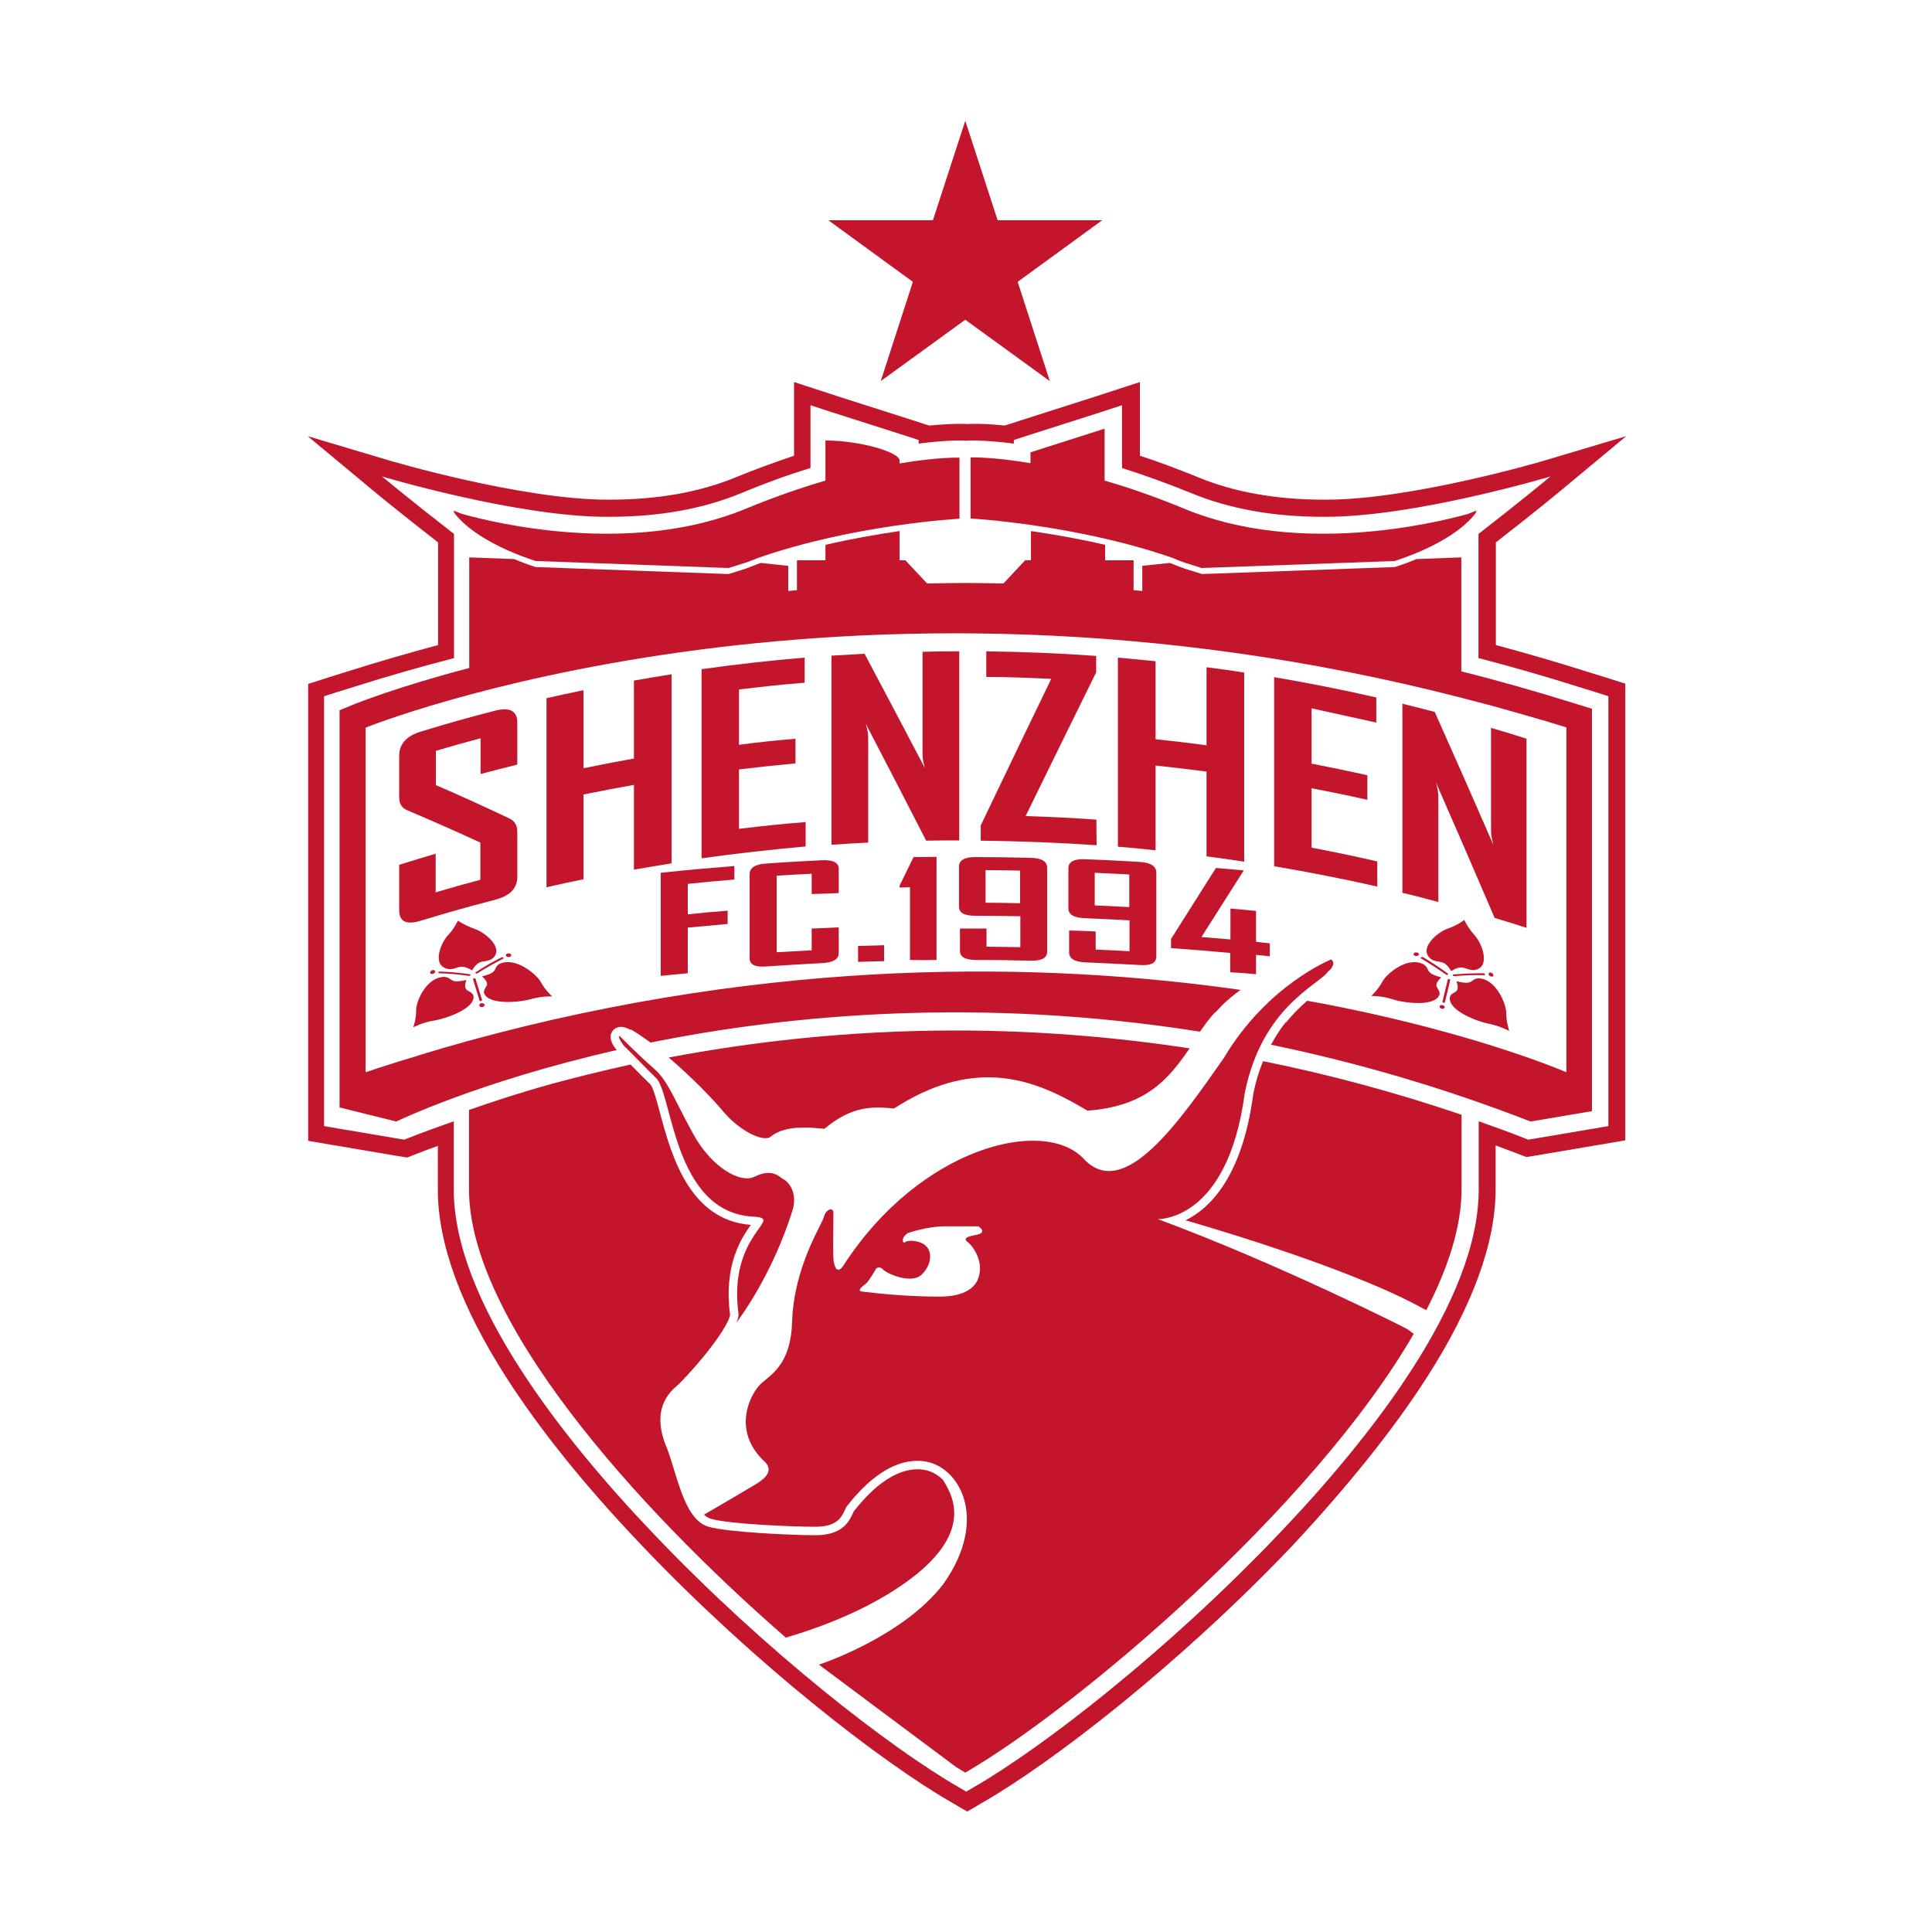
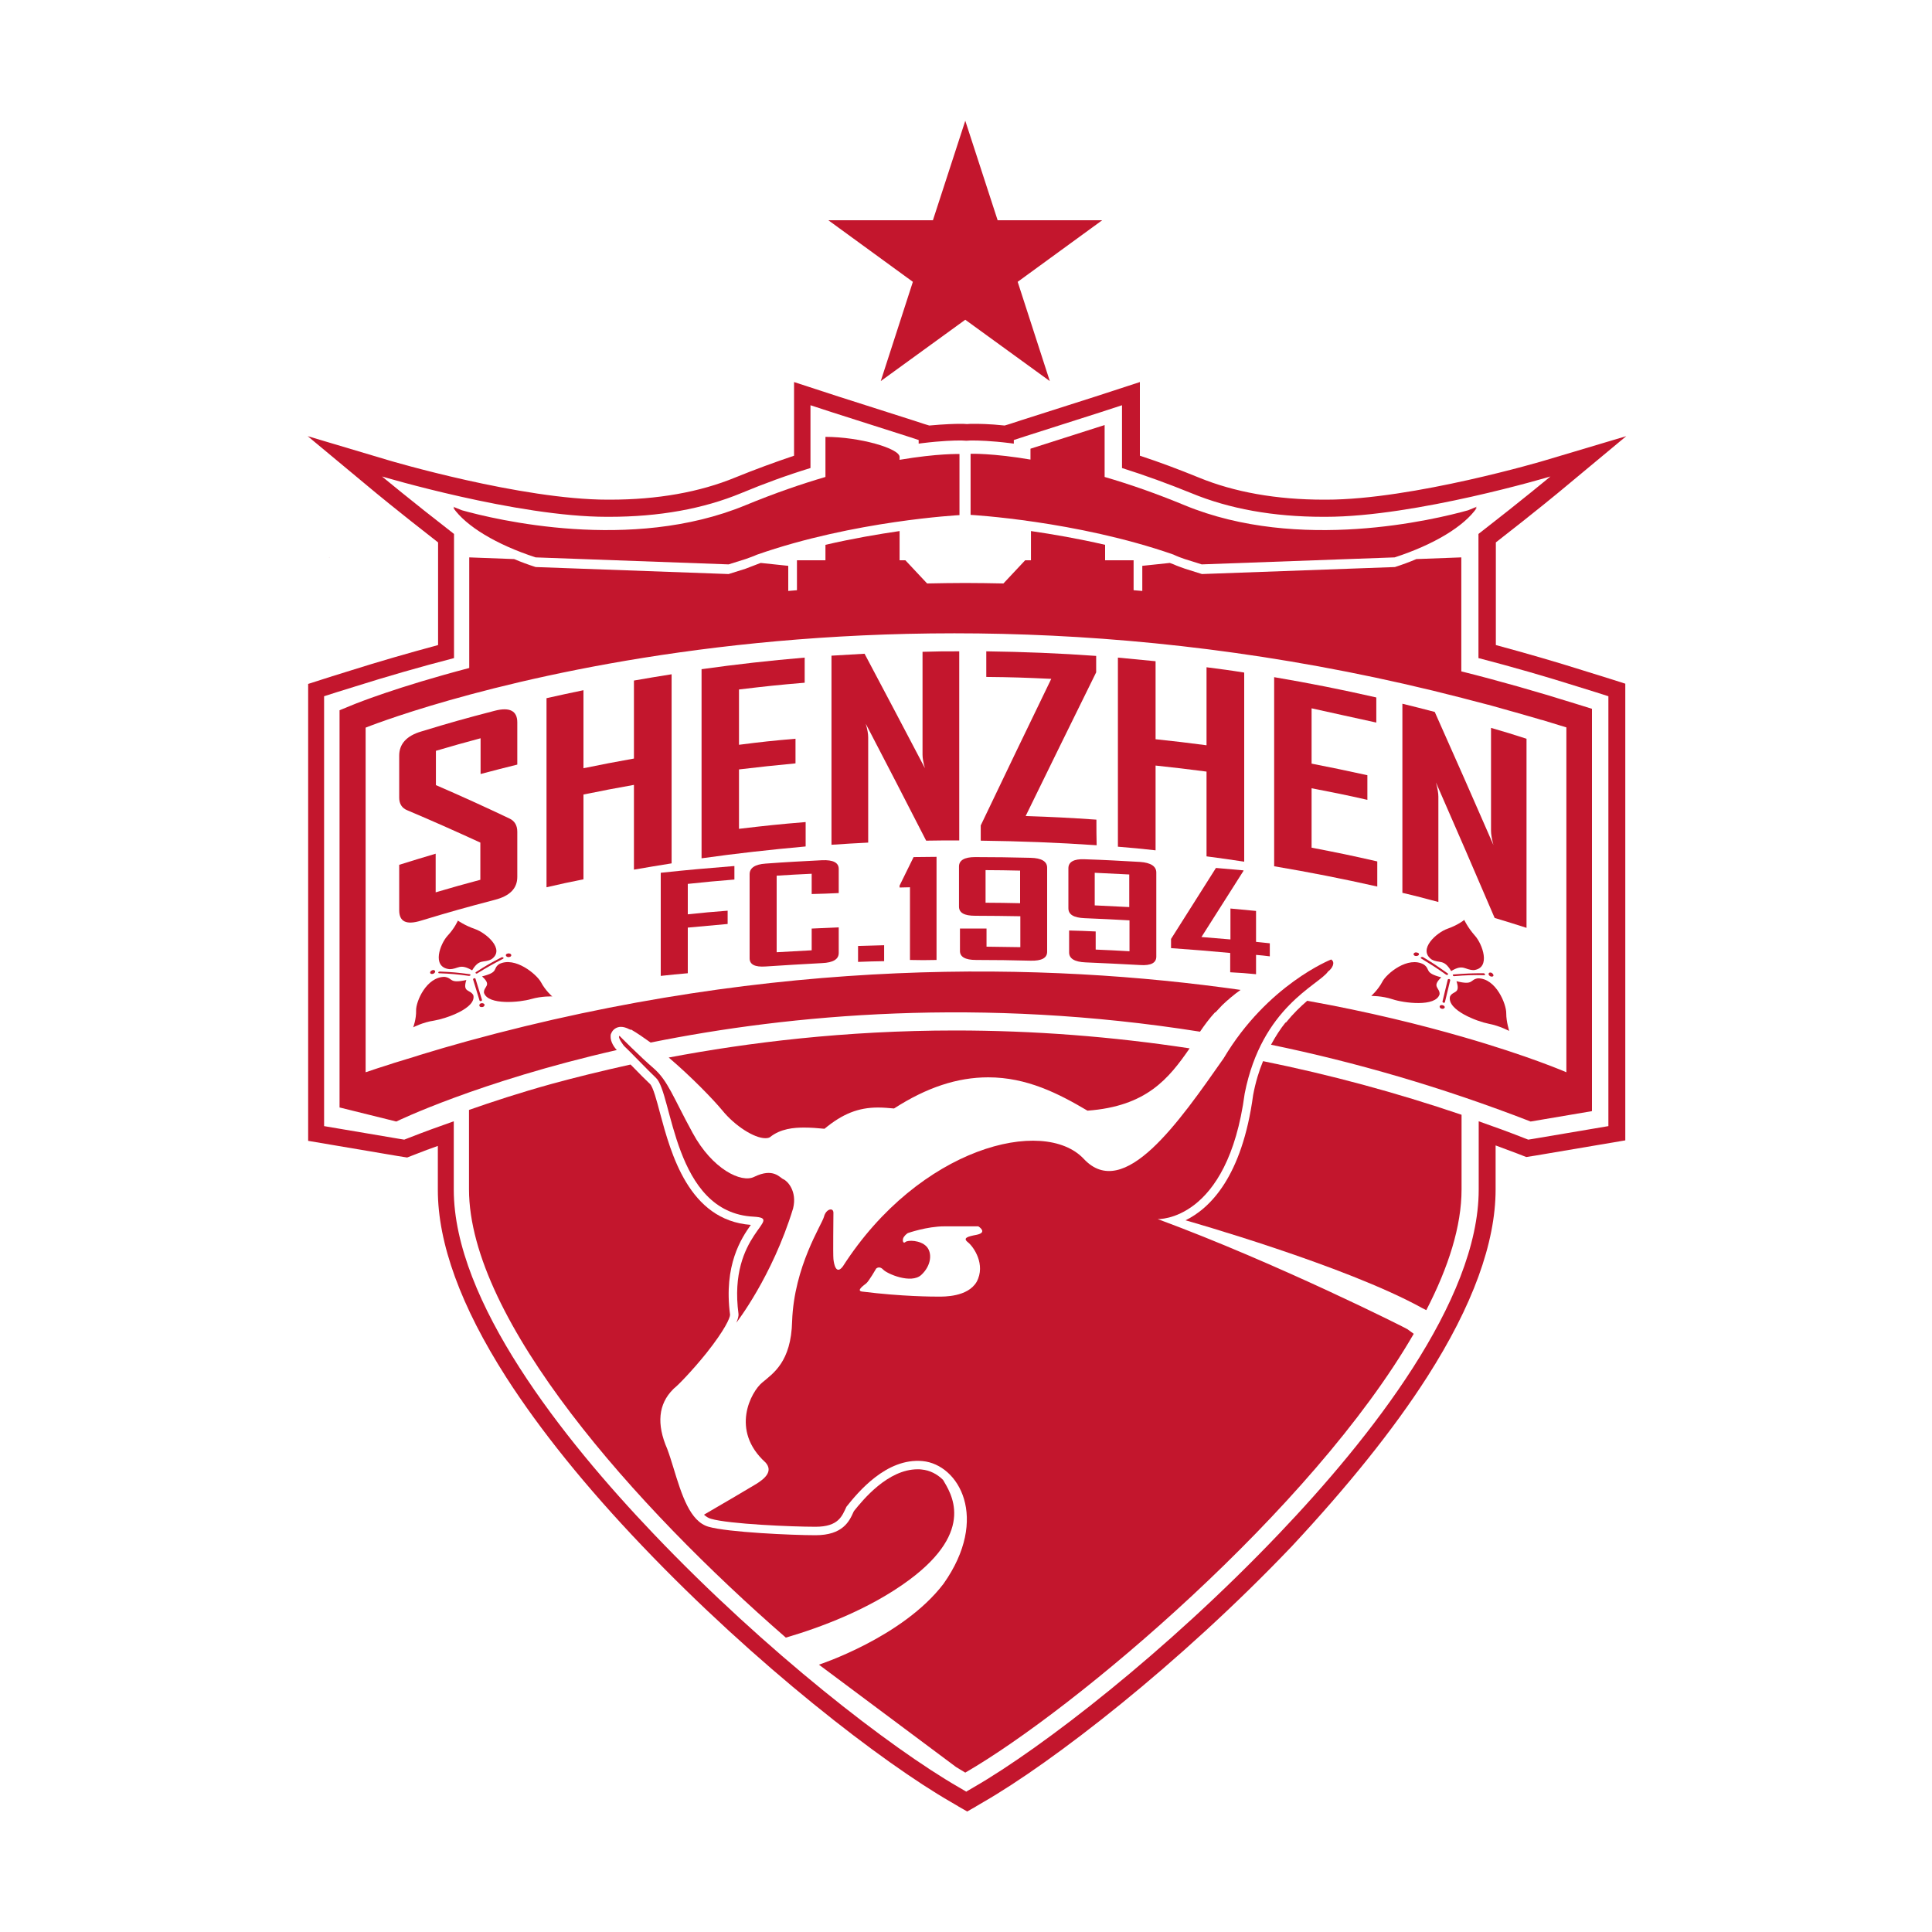
<svg xmlns="http://www.w3.org/2000/svg" version="1.1" id="图层_1" x="0px" y="0px" viewBox="0 0 800 800" style="enable-background:new 0 0 800 800;" xml:space="preserve">
  <style type="text/css">
	.st0{fill:#C3162D;}
</style>
  <g>
-     <path class="st0" d="M663.2,280l-7.4-2.3c-12-3.8-24.2-7.3-36.4-10.6v-36.2v-6.3c16.6-12.9,27.2-21.7,27.3-21.8l26.7-22.2   l-33.2,9.9c-0.5,0.2-55.3,16.4-91,16.4c-0.3,0-0.7,0-1,0l0,0h0c-19.6,0-37.1-3.1-51.9-9.2c-8.1-3.3-16.3-6.4-24.3-9v-11.1v-9.7   v-9.7l-9.2,3l-9.2,3l-30.7,9.8l-4.9,1.6l-2,0.6c-6.5-0.7-11-0.7-12.7-0.7c-0.9,0-1.3,0-1.3,0l-1.6,0.1l-1.6-0.1c0,0-0.4,0-1.3,0   c-1.8,0-6.2,0.1-12.7,0.7l-2-0.6l-4.9-1.6l-30.7-9.8l-9.2-3l-9.2-3v9.7v9.7v11.1c-8,2.7-16.2,5.7-24.3,9   c-14.8,6.1-32.3,9.2-51.9,9.2h0l0,0c-0.3,0-0.7,0-1,0c-35.7,0-90.4-16.2-91-16.4l-33.2-9.9l26.7,22.2c0.1,0.1,10.7,8.9,27.3,21.8   v6.3v36.2c-12.2,3.3-24.4,6.8-36.4,10.6l-7.4,2.3l-5,1.6l-5,1.6v5.2v5.2v7.8v142.8v16.2v6v6l5.9,1l5.9,1l25.4,4.3l1.9,0.3l1.9,0.3   l1.8-0.7l1.8-0.7c3-1.2,6-2.3,9.1-3.4v18.2c0,22.1,9.5,48.2,28.3,77.6c14,21.8,32.9,45.3,56.4,69.9c47.1,49.4,99.3,89.6,127.8,106   l2.9,1.7l0.3,0.2l3.5,2l3.5-2l0.3-0.2l2.9-1.7c28.5-16.4,80.7-56.6,127.8-106C558,615.5,577,592,591,570.1   c18.8-29.4,28.3-55.5,28.3-77.6v-18.2c3,1.1,6.1,2.3,9.1,3.4l1.8,0.7l1.8,0.7l1.9-0.3l1.9-0.3l25.4-4.3l5.9-1l5.9-1v-6v-6v-16.2   V301.3v-7.8v-5.2v-5.2l-5-1.6L663.2,280z M666,293.5v7.8v142.8v16.2v6l-5.9,1l-25.4,4.3l-1.9,0.3l-1.8-0.7   c-6.1-2.4-12.4-4.7-18.7-6.9v28.3c0,46.1-45,103-82.8,142.6c-46.6,48.9-98.1,88.6-126.2,104.8l-2.9,1.7l-0.3,0.2l-0.3-0.2l-2.9-1.7   c-28.1-16.2-79.6-55.9-126.2-104.8c-37.8-39.6-82.8-96.5-82.8-142.6v-28.3c-6.3,2.2-12.6,4.5-18.7,6.9l-1.8,0.7l-1.9-0.3l-25.4-4.3   l-5.9-1v-6v-16.2V301.3v-7.8v-5.2l5-1.6l7.4-2.3c13.6-4.3,27.5-8.3,41.4-11.9v-3.9v-37.8v-7.3l0-2.4   c-18.3-14.2-29.8-23.8-29.8-23.8s55.9,16.7,93,16.7c0.4,0,0.7,0,1.1,0c20.6,0,38.9-3.3,54.6-9.8c9.6-4,19.2-7.5,28.7-10.4v-16.3   v-9.7l9.2,3l30.7,9.8l4.9,1.6v1.5c0.5-0.1,1-0.1,1.5-0.2c8.1-1,13.4-1.1,15.3-1.1c0.7,0,1.1,0,1.1,0l1.8,0.1l1.8-0.1   c0,0,0.4,0,1.1,0c1.9,0,7.3,0.1,15.3,1.1c0.5,0.1,1,0.1,1.5,0.2v-1.5l4.9-1.6l30.7-9.8l9.2-3v9.7v16.3c9.5,3,19.1,6.5,28.7,10.4   c15.7,6.5,34,9.8,54.6,9.8c0.4,0,0.7,0,1.1,0c37.2,0,93-16.7,93-16.7s-11.5,9.6-29.8,23.8l0,2.4v7.3v37.8v3.9   c13.9,3.6,27.8,7.6,41.4,11.9l7.4,2.3l5,1.6V293.5z" />
+     <path class="st0" d="M663.2,280l-7.4-2.3c-12-3.8-24.2-7.3-36.4-10.6v-36.2v-6.3c16.6-12.9,27.2-21.7,27.3-21.8l26.7-22.2   l-33.2,9.9c-0.5,0.2-55.3,16.4-91,16.4c-0.3,0-0.7,0-1,0l0,0l0,0c-19.6,0-37.1-3.1-51.9-9.2c-8.1-3.3-16.3-6.4-24.3-9v-11.1v-9.7   v-9.7l-9.2,3l-9.2,3l-30.7,9.8l-4.9,1.6l-2,0.6c-6.5-0.7-11-0.7-12.7-0.7c-0.9,0-1.3,0-1.3,0l-1.6,0.1l-1.6-0.1c0,0-0.4,0-1.3,0   c-1.8,0-6.2,0.1-12.7,0.7l-2-0.6l-4.9-1.6l-30.7-9.8l-9.2-3l-9.2-3v9.7v9.7v11.1c-8,2.7-16.2,5.7-24.3,9   c-14.8,6.1-32.3,9.2-51.9,9.2l0,0l0,0c-0.3,0-0.7,0-1,0c-35.7,0-90.4-16.2-91-16.4l-33.2-9.9l26.7,22.2c0.1,0.1,10.7,8.9,27.3,21.8   v6.3v36.2c-12.2,3.3-24.4,6.8-36.4,10.6l-7.4,2.3l-5,1.6l-5,1.6v5.2v5.2v7.8v142.8v16.2v6v6l5.9,1l5.9,1l25.4,4.3l1.9,0.3l1.9,0.3   l1.8-0.7l1.8-0.7c3-1.2,6-2.3,9.1-3.4v18.2c0,22.1,9.5,48.2,28.3,77.6c14,21.8,32.9,45.3,56.4,69.9c47.1,49.4,99.3,89.6,127.8,106   l2.9,1.7l0.3,0.2l3.5,2l3.5-2l0.3-0.2l2.9-1.7c28.5-16.4,80.7-56.6,127.8-106c23-24.7,42-48.2,56-70.1   c18.8-29.4,28.3-55.5,28.3-77.6v-18.2c3,1.1,6.1,2.3,9.1,3.4l1.8,0.7l1.8,0.7l1.9-0.3l1.9-0.3l25.4-4.3l5.9-1l5.9-1v-6v-6V444   V301.3v-7.8v-5.2v-5.2l-5-1.6L663.2,280z M666,293.5v7.8v142.8v16.2v6l-5.9,1l-25.4,4.3l-1.9,0.3l-1.8-0.7   c-6.1-2.4-12.4-4.7-18.7-6.9v28.3c0,46.1-45,103-82.8,142.6c-46.6,48.9-98.1,88.6-126.2,104.8l-2.9,1.7l-0.3,0.2l-0.3-0.2l-2.9-1.7   c-28.1-16.2-79.6-55.9-126.2-104.8c-37.8-39.6-82.8-96.5-82.8-142.6v-28.3c-6.3,2.2-12.6,4.5-18.7,6.9l-1.8,0.7l-1.9-0.3l-25.4-4.3   l-5.9-1v-6v-16.2V301.3v-7.8v-5.2l5-1.6l7.4-2.3c13.6-4.3,27.5-8.3,41.4-11.9v-3.9v-37.8v-7.3v-2.4c-18.3-14.2-29.8-23.8-29.8-23.8   s55.9,16.7,93,16.7c0.4,0,0.7,0,1.1,0c20.6,0,38.9-3.3,54.6-9.8c9.6-4,19.2-7.5,28.7-10.4v-16.3v-9.7l9.2,3l30.7,9.8l4.9,1.6v1.5   c0.5-0.1,1-0.1,1.5-0.2c8.1-1,13.4-1.1,15.3-1.1c0.7,0,1.1,0,1.1,0l1.8,0.1l1.8-0.1c0,0,0.4,0,1.1,0c1.9,0,7.3,0.1,15.3,1.1   c0.5,0.1,1,0.1,1.5,0.2v-1.5l4.9-1.6l30.7-9.8l9.2-3v9.7v16.3c9.5,3,19.1,6.5,28.7,10.4c15.7,6.5,34,9.8,54.6,9.8   c0.4,0,0.7,0,1.1,0c37.2,0,93-16.7,93-16.7s-11.5,9.6-29.8,23.8v2.4v7.3v37.8v3.9c13.9,3.6,27.8,7.6,41.4,11.9l7.4,2.3l5,1.6V293.5   z" />
    <path class="st0" d="M136.2,230.8c0.1,0,0.3-0.1,0.4-0.1c-0.1,0-0.1,0-0.2,0.1C136.3,230.8,136.2,230.8,136.2,230.8z" />
-     <path class="st0" d="M270.6,442.3c-5.5-4.7-14.1-13.4-14.1-13.4c-0.9,0.7,1.9,4.2,1.9,4.2c2.2,2,10.2,10.4,13.2,13.2   c6.9,6.3,7.1,55.9,40.5,57.5c13.2,0.8-10.8,6.7-6.3,40.3c0.1,0.9-0.3,2.2-0.9,3.6c0,0,0,0,0,0l0,0c0,0,14.8-18.9,23.5-47.3   c1.8-7.3-2.5-11.5-4-12.1c-1.5-0.6-4.1-4.9-12.1-1c-5.3,2.7-17.4-3.2-25.5-18.2C278.7,454.3,276.6,447.5,270.6,442.3z" />
+     <path class="st0" d="M270.6,442.3c-5.5-4.7-14.1-13.4-14.1-13.4c-0.9,0.7,1.9,4.2,1.9,4.2c2.2,2,10.2,10.4,13.2,13.2   c6.9,6.3,7.1,55.9,40.5,57.5c13.2,0.8-10.8,6.7-6.3,40.3c0.1,0.9-0.3,2.2-0.9,3.6l0,0l0,0c0,0,14.8-18.9,23.5-47.3   c1.8-7.3-2.5-11.5-4-12.1s-4.1-4.9-12.1-1c-5.3,2.7-17.4-3.2-25.5-18.2C278.7,454.3,276.6,447.5,270.6,442.3z" />
    <path class="st0" d="M165.3,376.9c0,4.8,3,6.2,9.1,4.3c12.2-3.7,18.3-5.4,30.5-8.6c6.2-1.6,9.3-4.7,9.3-9.5c0-7.5,0-11.2,0-18.7   c0-2.6-1.1-4.5-3.3-5.5c-10.1-4.8-20.2-9.4-30.4-13.8c0-5.7,0-8.5,0-14.2c7.4-2.2,11.1-3.2,18.5-5.2c0,5.9,0,8.9,0,14.8   c6.1-1.6,9.1-2.4,15.2-3.9c0-7,0-10.5,0-17.5c0-4.7-3.1-6.4-9.3-4.8c-12.3,3.2-18.4,4.9-30.5,8.6c-6.1,1.8-9.1,5.2-9.1,10   c0,7,0,10.4,0,17.4c0,2.5,1.1,4.3,3.3,5.2c10.2,4.3,20.3,8.8,30.3,13.4c0,6.1,0,9.2,0,15.4c-7.4,2-11.1,3-18.5,5.2   c0-6.4,0-9.6,0-16c-6,1.8-9.1,2.7-15.1,4.6C165.3,365.7,165.3,369.5,165.3,376.9z" />
    <path class="st0" d="M278.1,357.5c0-26.1,0-52.2,0-78.3c-6.2,1-9.4,1.5-15.6,2.6c0,12.9,0,19.4,0,32.3c-8.4,1.5-12.5,2.3-20.9,4   c0-12.9,0-19.4,0-32.3c-6.1,1.3-9.2,1.9-15.3,3.3c0,26.1,0,52.2,0,78.3c6.1-1.4,9.2-2.1,15.3-3.3c0-11.7,0-23.4,0-35.1   c8.3-1.7,12.5-2.5,20.9-4c0,11.7,0,23.4,0,35.1C268.8,359,271.9,358.5,278.1,357.5z" />
    <path class="st0" d="M333.6,340.4c-11.1,0.9-16.6,1.5-27.6,2.8c0-9.8,0-14.7,0-24.6c9.3-1.1,14-1.6,23.4-2.5c0-4.1,0-6.1,0-10.2   c-9.4,0.8-14.1,1.3-23.4,2.5c0-9.1,0-13.7,0-22.9c10.9-1.3,16.3-1.9,27.2-2.8c0-4.1,0-6.2,0-10.4c-14.3,1.2-28.5,2.8-42.7,4.8   c0,26.1,0,52.2,0,78.3c14.3-2,28.7-3.6,43.1-4.9C333.6,346.6,333.6,344.6,333.6,340.4z" />
    <path class="st0" d="M397.2,269.7c-6.1,0-9.1,0-15.2,0.2c0,14.2,0,28.4,0,42.6c0,1.4,0.3,3.2,1,5.6c-8.3-15.8-16.6-31.6-25-47.4   c-5.5,0.3-8.2,0.5-13.7,0.8c0,26.1,0,52.2,0,78.3c6.1-0.4,9.1-0.6,15.2-0.9c0-14.5,0-29.1,0-43.6c0-1.4-0.3-3.2-1-5.6   c8.4,16.1,16.7,32.2,25,48.4c5.5-0.1,8.2-0.1,13.7-0.1C397.2,321.9,397.2,295.8,397.2,269.7z" />
    <path class="st0" d="M454,339.4c-11.7-0.8-17.6-1.1-29.3-1.5c9.7-19.8,19.4-39.7,29.2-59.5c0-2.7,0-4.1,0-6.8   c-15.1-1.1-30.3-1.7-45.5-1.9c0,4.2,0,6.3,0,10.6c10.8,0.1,16.1,0.3,26.9,0.8c-9.8,20.2-19.5,40.4-29.2,60.7c0,2.5,0,3.8,0,6.3   c16,0.2,32,0.8,48,1.9C454,345.8,454,343.7,454,339.4z" />
    <path class="st0" d="M499.6,354.6c6.3,0.8,9.4,1.3,15.6,2.2c0-26.1,0-52.2,0-78.3c-6.2-1-9.4-1.4-15.6-2.2c0,12.9,0,19.4,0,32.3   c-8.4-1.1-12.6-1.6-21.1-2.5c0-12.9,0-19.4,0-32.3c-6.2-0.6-9.3-0.9-15.6-1.5c0,26.1,0,52.2,0,78.3c6.2,0.5,9.3,0.8,15.6,1.5   c0-11.7,0-23.4,0-35.1c8.4,0.9,12.6,1.4,21.1,2.5C499.6,331.2,499.6,342.9,499.6,354.6z" />
    <path class="st0" d="M569.9,299.2c0-4.1,0-6.2,0-10.4c-14-3.2-28.1-6-42.3-8.4c0,26.1,0,52.2,0,78.3c14.3,2.4,28.5,5.2,42.7,8.4   c0-4.1,0-6.2,0-10.4c-10.9-2.5-16.3-3.6-27.2-5.7c0-9.8,0-14.7,0-24.6c9.3,1.8,13.9,2.7,23.1,4.8c0-4.1,0-6.1,0-10.2   c-9.2-2-13.9-3-23.1-4.8c0-9.1,0-13.7,0-22.9C553.8,295.7,559.1,296.8,569.9,299.2z" />
    <path class="st0" d="M580.7,291.4c0,26.1,0,52.2,0,78.3c6,1.4,8.9,2.2,14.9,3.8c0-14.5,0-29.1,0-43.6c0-1.4-0.3-3.3-1-5.9   c8.2,18.7,16.3,37.4,24.3,56.1c5.3,1.6,7.9,2.4,13.2,4.1c0-26.1,0-52.2,0-78.3c-5.9-1.9-8.8-2.8-14.7-4.5c0,14.2,0,28.4,0,42.6   c0,1.4,0.3,3.3,1,5.9c-8-18.4-16.1-36.7-24.3-55.1C588.7,293.4,586.1,292.7,580.7,291.4z" />
    <path class="st0" d="M304.1,364.2c0-2.3,0-3.4,0-5.6c-12.2,1-18.3,1.5-30.5,2.8c0,14.2,0,28.4,0,42.7c4.5-0.5,6.7-0.7,11.2-1.1   c0-7.5,0-11.3,0-18.9c6.6-0.6,9.9-0.9,16.5-1.5c0-2.2,0-3.3,0-5.5c-6.6,0.5-9.9,0.8-16.5,1.5c0-5,0-7.6,0-12.6   C292.5,365.2,296.4,364.8,304.1,364.2z" />
    <path class="st0" d="M347.3,369.8c0-4,0-6,0-10c0-2.6-2.3-3.8-6.9-3.6c-9.4,0.5-14,0.7-23.4,1.4c-4.4,0.3-6.6,1.8-6.6,4.4   c0,11.6,0,23.2,0,34.8c0,2.6,2.2,3.7,6.6,3.4c9.3-0.6,14-0.9,23.4-1.4c4.6-0.2,6.9-1.6,6.9-4.2c0-4.2,0-6.3,0-10.6   c-4.5,0.2-6.7,0.3-11.2,0.5c0,3.6,0,5.4,0,9c-5.8,0.3-8.7,0.5-14.5,0.8c0-12.7,0-19,0-31.7c5.8-0.4,8.7-0.5,14.5-0.8   c0,3.4,0,5.1,0,8.4C340.6,370.1,342.8,370,347.3,369.8z" />
    <path class="st0" d="M355.3,398.3c4.3-0.2,6.5-0.2,10.8-0.3c0-2.6,0-4,0-6.6c-4.3,0.1-6.5,0.2-10.8,0.3   C355.3,394.3,355.3,395.7,355.3,398.3z" />
    <path class="st0" d="M387.8,397.5c0-14.2,0-28.4,0-42.7c-3.8,0-5.7,0.1-9.5,0.1c-2.3,4.7-3.5,7.1-5.8,11.8c0,0.3,0,0.5,0,0.8   c1.7,0,2.6-0.1,4.3-0.1c0,12,0,18.1,0,30.1C381.2,397.6,383.4,397.6,387.8,397.5z" />
    <path class="st0" d="M404.2,397.5c9,0,13.6,0.1,22.6,0.3c4.5,0.1,6.8-1.1,6.8-3.7c0-11.6,0-23.2,0-34.8c0-2.6-2.3-4-6.9-4.1   c-9.2-0.2-13.8-0.3-22.9-0.3c-4.4,0-6.7,1.3-6.7,3.9c0,6.6,0,9.9,0,16.6c0,2.6,2.2,3.8,6.7,3.8c7.5,0,11.2,0.1,18.7,0.2   c0,5.1,0,7.7,0,12.8c-5.6-0.1-8.4-0.1-14-0.2c0-3,0-4.5,0-7.5c-4.4,0-6.6,0-11,0c0,3.6,0,5.4,0,9.1   C397.4,396.2,399.6,397.5,404.2,397.5z M408.1,373.8c0-5.4,0-8.1,0-13.5c5.7,0,8.6,0.1,14.3,0.2c0,5.4,0,8.1,0,13.5   C416.7,373.9,413.8,373.8,408.1,373.8z" />
    <path class="st0" d="M449.5,398.5c9,0.4,13.5,0.6,22.6,1.1c4.5,0.3,6.7-0.9,6.7-3.5c0-11.6,0-23.2,0-34.8c0-2.6-2.3-4.1-6.8-4.4   c-9.2-0.5-13.7-0.8-22.9-1.1c-4.4-0.2-6.7,1.1-6.7,3.7c0,6.6,0,9.9,0,16.6c0,2.6,2.2,3.9,6.7,4.1c7.5,0.3,11.2,0.5,18.6,0.9   c0,5.1,0,7.7,0,12.8c-5.6-0.3-8.4-0.5-14-0.7c0-3,0-4.5,0-7.5c-4.4-0.2-6.6-0.3-11-0.4c0,3.6,0,5.4,0,9.1   C442.7,396.9,444.9,398.3,449.5,398.5z M453.3,374.9c0-5.4,0-8.1,0-13.5c5.7,0.3,8.6,0.4,14.3,0.7c0,5.4,0,8.1,0,13.5   C461.9,375.3,459.1,375.2,453.3,374.9z" />
    <path class="st0" d="M520.1,403.4c0-3.2,0-4.8,0-8c2.3,0.2,3.4,0.3,5.7,0.6c0-2.2,0-3.3,0-5.4c-2.3-0.2-3.4-0.4-5.7-0.6   c0-5.1,0-7.7,0-12.8c-4.3-0.4-6.4-0.6-10.6-1c0,5.1,0,7.7,0,12.8c-4.8-0.4-7.2-0.6-12-1c7-11,10.5-16.5,17.4-27.4c0,0,0-0.1,0-0.2   c-4.5-0.4-6.8-0.6-11.4-1c-6.2,9.8-12.4,19.6-18.6,29.4c0,1.5,0,2.3,0,3.8c9.8,0.7,14.7,1.1,24.5,2c0,3.2,0,4.8,0,8   C513.7,402.8,515.9,403,520.1,403.4z" />
-     <path class="st0" d="M195.5,401.8C195.5,401.8,195.5,401.8,195.5,401.8c3-5,4.7-2.9,8-4.6c5.9-4.1-2.4-11-6.8-12.5   c-4.3-1.5-7.1-3.5-7.1-3.5c0,0,0,0,0,0c0,0,0,0,0,0c0,0-1.3,3.1-4.3,6.3c-3,3.3-6.7,12.9,0.7,13.8   C189.8,401.4,190.2,398.7,195.5,401.8C195.5,401.8,195.5,401.8,195.5,401.8z" />
-     <path class="st0" d="M224,406.7c-1.8-3.3-10.8-10.8-17.3-7.5c-2.9,2,0.1,3.3-7.1,5.1c0,0,0,0,0,0c0,0,0,0,0,0   c4.3,3.9,0.6,4,0.8,6.8c1.7,5.3,15.1,3.9,19.5,2.6c4.5-1.3,8.8-1.1,8.8-1.1c0,0,0,0,0,0c0,0,0,0,0,0   C228.7,412.7,225.8,410.1,224,406.7z" />
-     <path class="st0" d="M179.8,422.6c4.8-0.8,17.5-5.1,16.2-10.5c-1.3-2.5-4.6-1-2.9-6.3c0,0,0,0,0,0c0,0,0,0,0,0   c-7.3,1.6-5.4-0.8-9-1.3c-7.6,0-11.9,10.3-11.8,13.9c0.1,3.6-1.2,7-1.2,7c0,0,0,0,0,0c0,0,0,0,0,0   C171.1,425.4,175,423.3,179.8,422.6z" />
+     <path class="st0" d="M195.5,401.8L195.5,401.8c3-5,4.7-2.9,8-4.6c5.9-4.1-2.4-11-6.8-12.5c-4.3-1.5-7.1-3.5-7.1-3.5l0,0l0,0   c0,0-1.3,3.1-4.3,6.3c-3,3.3-6.7,12.9,0.7,13.8C189.8,401.4,190.2,398.7,195.5,401.8L195.5,401.8z" />
+     <path class="st0" d="M224,406.7c-1.8-3.3-10.8-10.8-17.3-7.5c-2.9,2,0.1,3.3-7.1,5.1l0,0l0,0c4.3,3.9,0.6,4,0.8,6.8   c1.7,5.3,15.1,3.9,19.5,2.6c4.5-1.3,8.8-1.1,8.8-1.1l0,0l0,0C228.7,412.7,225.8,410.1,224,406.7z" />
+     <path class="st0" d="M179.8,422.6c4.8-0.8,17.5-5.1,16.2-10.5c-1.3-2.5-4.6-1-2.9-6.3l0,0l0,0c-7.3,1.6-5.4-0.8-9-1.3   c-7.6,0-11.9,10.3-11.8,13.9c0.1,3.6-1.2,7-1.2,7l0,0l0,0C171.1,425.4,175,423.3,179.8,422.6z" />
    <path class="st0" d="M197.5,403.1c0.1,0,0.1,0,0.2-0.1c4.2-2.6,6.4-3.8,10.6-6c0.2-0.1,0.3-0.3,0.1-0.5c-0.2-0.1-0.5-0.2-0.7-0.1   c-4.3,2.2-6.4,3.4-10.6,6.1c-0.2,0.1-0.3,0.4-0.1,0.5C197.1,403.1,197.3,403.2,197.5,403.1z" />
-     <path class="st0" d="M209.5,395.7c0.1,0.4,0.7,0.7,1.3,0.6c0.6-0.1,1-0.4,0.9-0.9c-0.1-0.4-0.7-0.7-1.3-0.6   C209.7,394.9,209.3,395.3,209.5,395.7z" />
-     <path class="st0" d="M182.1,402.3c-0.3,0-0.5,0.1-0.6,0.3c-0.1,0.2,0.1,0.4,0.3,0.4c4.9,0.2,7.4,0.4,12.4,1.1   c0.3,0,0.5-0.1,0.6-0.3c0.1-0.1,0-0.3-0.1-0.3c-0.1,0-0.1-0.1-0.2-0.1C189.5,402.7,187,402.5,182.1,402.3z" />
-     <path class="st0" d="M178.4,402.1c-0.4,0.4-0.4,0.9,0,1.1c0.4,0.2,1.1,0.1,1.5-0.3c0.4-0.4,0.4-0.9,0-1.1   C179.5,401.5,178.9,401.7,178.4,402.1z" />
+     <path class="st0" d="M209.5,395.7c0.1,0.4,0.7,0.7,1.3,0.6s1-0.4,0.9-0.9c-0.1-0.4-0.7-0.7-1.3-0.6   C209.7,394.9,209.3,395.3,209.5,395.7z" />
+     <path class="st0" d="M182.1,402.3c-0.3,0-0.5,0.1-0.6,0.3c-0.1,0.2,0.1,0.4,0.3,0.4c4.9,0.2,7.4,0.4,12.4,1.1   c0.3,0,0.5-0.1,0.6-0.3c0.1-0.1,0-0.3-0.1-0.3s-0.1-0.1-0.2-0.1C189.5,402.7,187,402.5,182.1,402.3z" />
+     <path class="st0" d="M178.4,402.1c-0.4,0.4-0.4,0.9,0,1.1s1.1,0.1,1.5-0.3s0.4-0.9,0-1.1C179.5,401.5,178.9,401.7,178.4,402.1z" />
    <path class="st0" d="M199.2,414.5c0.3-0.1,0.4-0.3,0.4-0.4c-1.1-3.5-1.6-5.3-2.7-8.8c-0.1-0.2-0.3-0.3-0.6-0.2   c-0.2,0-0.3,0.2-0.4,0.3c0,0.1,0,0.1,0,0.2c1.1,3.5,1.6,5.3,2.7,8.8C198.7,414.5,199,414.6,199.2,414.5z" />
-     <path class="st0" d="M199.3,417c0.6,0.1,1.2-0.2,1.3-0.7c0.2-0.4-0.2-0.8-0.8-0.9c-0.6-0.1-1.2,0.2-1.3,0.7   C198.4,416.6,198.7,417,199.3,417z" />
-     <path class="st0" d="M599.3,384.6c-4.3,1.5-12.4,8.5-6.5,12.7c3.3,1.8,5-0.4,8.1,4.8c0,0,0,0,0,0c0,0,0,0,0,0   c5.1-3.1,5.6-0.4,9.4-0.4c7.2-0.9,3.5-10.9,0.4-14.3c-3-3.4-4.4-6.5-4.4-6.5c0,0,0,0,0,0c0,0,0,0,0,0   C606.3,381,603.6,383.1,599.3,384.6z" />
-     <path class="st0" d="M623.7,419.6c0.1-3.7-4.2-14.5-11.7-14.5c-3.5,0.5-1.6,3-8.9,1.2c0,0,0,0,0,0c0,0,0,0,0,0   c1.8,5.5-1.6,3.8-2.7,6.4c-1.2,5.6,11.3,10.3,16,11.2s8.5,3,8.5,3c0,0,0,0,0,0c0,0,0,0,0,0C625,426.9,623.7,423.3,623.7,419.6z" />
-     <path class="st0" d="M572.4,406.5c-1.7,3.3-4.6,5.9-4.6,5.9c0,0,0,0,0,0c0,0,0,0,0,0c0,0,4.4-0.1,8.9,1.4   c4.5,1.5,17.8,3.3,19.4-2.1c0.2-2.8-3.5-3,0.7-7c0,0,0,0,0,0c0,0,0,0,0,0c-7.2-1.9-4.3-3.2-7.2-5.3   C583,395.7,574.1,403.2,572.4,406.5z" />
+     <path class="st0" d="M199.3,417c0.6,0.1,1.2-0.2,1.3-0.7c0.2-0.4-0.2-0.8-0.8-0.9s-1.2,0.2-1.3,0.7S198.7,417,199.3,417z" />
+     <path class="st0" d="M599.3,384.6c-4.3,1.5-12.4,8.5-6.5,12.7c3.3,1.8,5-0.4,8.1,4.8l0,0l0,0c5.1-3.1,5.6-0.4,9.4-0.4   c7.2-0.9,3.5-10.9,0.4-14.3c-3-3.4-4.4-6.5-4.4-6.5l0,0l0,0C606.3,381,603.6,383.1,599.3,384.6z" />
+     <path class="st0" d="M623.7,419.6c0.1-3.7-4.2-14.5-11.7-14.5c-3.5,0.5-1.6,3-8.9,1.2l0,0l0,0c1.8,5.5-1.6,3.8-2.7,6.4   c-1.2,5.6,11.3,10.3,16,11.2s8.5,3,8.5,3l0,0l0,0C625,426.9,623.7,423.3,623.7,419.6z" />
+     <path class="st0" d="M572.4,406.5c-1.7,3.3-4.6,5.9-4.6,5.9l0,0l0,0c0,0,4.4-0.1,8.9,1.4s17.8,3.3,19.4-2.1c0.2-2.8-3.5-3,0.7-7   l0,0l0,0c-7.2-1.9-4.3-3.2-7.2-5.3C583,395.7,574.1,403.2,572.4,406.5z" />
    <path class="st0" d="M601.9,403.5c-0.3,0-0.4,0.2-0.3,0.4c0.1,0.1,0.2,0.3,0.4,0.3c0.1,0,0.1,0,0.2,0c5-0.4,7.5-0.5,12.4-0.4   c0.3,0,0.4-0.2,0.3-0.4s-0.3-0.4-0.6-0.4C609.5,403,607,403.1,601.9,403.5z" />
-     <path class="st0" d="M618.4,404c0.1-0.4-0.3-0.9-0.8-1.2c-0.6-0.2-1.1-0.1-1.2,0.4c-0.1,0.4,0.3,0.9,0.8,1.1   C617.7,404.5,618.3,404.4,618.4,404z" />
+     <path class="st0" d="M618.4,404c0.1-0.4-0.3-0.9-0.8-1.2c-0.6-0.2-1.1-0.1-1.2,0.4c-0.1,0.4,0.3,0.9,0.8,1.1S618.3,404.4,618.4,404   z" />
    <path class="st0" d="M588.4,396.4c-0.2,0.1-0.1,0.4,0.1,0.5c4.1,2.5,6.2,3.8,10.3,6.7c0.2,0.1,0.5,0.2,0.7,0   c0.1-0.1,0.1-0.2,0.1-0.4c0-0.1-0.1-0.1-0.1-0.1c-4.1-2.9-6.1-4.3-10.3-6.8C588.9,396.2,588.6,396.3,588.4,396.4z" />
-     <path class="st0" d="M586,394.4c-0.6,0.2-0.8,0.6-0.6,1c0.2,0.4,0.9,0.6,1.5,0.4c0.6-0.2,0.8-0.6,0.6-1   C587.2,394.5,586.6,394.3,586,394.4z" />
-     <path class="st0" d="M600.5,405.9c0-0.2-0.1-0.4-0.4-0.5c-0.2,0-0.4,0-0.5,0.1c0,0-0.1,0.1-0.1,0.1c-0.9,3.7-1.3,5.5-2.2,9.1   c0,0.2,0.1,0.4,0.4,0.5c0.3,0.1,0.5,0,0.6-0.2C599.2,411.4,599.6,409.5,600.5,405.9z" />
+     <path class="st0" d="M586,394.4c-0.6,0.2-0.8,0.6-0.6,1s0.9,0.6,1.5,0.4s0.8-0.6,0.6-1C587.2,394.5,586.6,394.3,586,394.4z" />
+     <path class="st0" d="M600.5,405.9c0-0.2-0.1-0.4-0.4-0.5c-0.2,0-0.4,0-0.5,0.1l-0.1,0.1c-0.9,3.7-1.3,5.5-2.2,9.1   c0,0.2,0.1,0.4,0.4,0.5c0.3,0.1,0.5,0,0.6-0.2C599.2,411.4,599.6,409.5,600.5,405.9z" />
    <path class="st0" d="M597.8,416.4c-0.5-0.3-1.2-0.3-1.5,0s-0.2,0.8,0.2,1.1c0.5,0.3,1.2,0.3,1.5,0   C598.4,417.2,598.3,416.7,597.8,416.4z" />
    <polygon class="st0" points="364.7,157.8 399.7,132.4 434.7,157.8 421.4,116.7 456.4,91.2 413.1,91.2 399.7,50 386.3,91.2    343,91.2 378,116.7  " />
    <path class="st0" d="M390.5,612.8c-2.5-2.5-5.6-4-8.8-4.3c-0.6-0.1-1.1-0.1-1.7-0.1c-12.4,0-22.7,12.7-26.4,17.3   c-0.1,0.1-0.1,0.3-0.2,0.4c-1.7,3.8-4.4,9.6-15.7,9.6c-9.6,0-36.3-1.2-44.3-3.5c-7.7-2.2-11.1-13.1-14.6-24.6   c-0.8-2.6-1.6-5.2-2.5-7.6c-4.5-10.3-3.7-18.6,2.4-24.7l0.2-0.2l0.2-0.2c1.7-1.3,7.6-7.4,13.4-14.6c7.7-9.7,9.8-14.6,9.8-15.9   c-2.7-20.6,4.7-31.7,8.6-37.2c-25.7-1.9-33.1-29.6-37.6-46.3c-1.3-4.9-2.9-11-4.2-12.1c-1.6-1.5-4.4-4.3-7.1-7.1   c-0.3-0.3-0.6-0.6-0.9-0.9c-12.2,2.7-23.1,5.4-32.6,8c-13.4,3.7-24.9,7.5-34.3,10.8c0,13,0,24.3,0,32.8   c0,54.2,68.9,131.5,131.2,185.7c14-4.1,34.5-11.6,51.1-23.9C404.4,633.5,393.5,618,390.5,612.8z" />
    <path class="st0" d="M299.1,459.8c5.2,6.4,13.2,11.5,17.8,11.5c0.7,0,1.4-0.1,1.9-0.4c4.4-3.6,10.1-4,14.1-4c2.7,0,5.6,0.2,8.5,0.5   c7.5-6.2,14-8.8,22.2-8.8c2.2,0,4.4,0.2,6.6,0.4c13.5-8.7,26.2-12.9,39-12.9c16,0,29.1,6.7,41.1,13.8c24.4-1.8,33.6-13.2,42.3-25.8   c-32.2-4.9-64.6-7.4-97.1-7.4c-45.5,0-85.9,5-118.6,11.2C286.3,445.9,295.2,455.1,299.1,459.8z" />
    <path class="st0" d="M518.9,453.4c-4.6,34.1-18,47-28,51.9c0,0,66.2,18.7,98.1,36.4c0.5,0.3,1.1,0.5,1.6,0.8   c9.2-17.8,14.6-34.8,14.6-50c0-8.1,0-18.7,0-30.9c-27.1-9.2-54.5-16.6-82.2-22.2C521.3,443.5,519.9,448.1,518.9,453.4z" />
-     <path class="st0" d="M479.4,504.8c0,0,28.9,1.2,36-52c7.1-36,30.7-44.9,34.5-50.5c1.7-1.2,3.2-3.8,1.3-5v0c0,0-26.4,10.4-44.5,40.9   c-18.5,26.4-41.3,59.4-57.9,41.7c-16.5-17.7-68.1-4.9-99.8,44.5c-2.8,3.7-3.7-1-3.9-3.1c-0.2-2.2,0-16.7,0-19.1s-3.1-1.6-3.9,1.6   s-12.4,20.5-13.2,43.3c-0.4,16.9-7.9,21.6-12.4,25.4c-4.5,3.7-13.4,19.7,1.4,33.1c3.1,3.5,0,6.5-3.9,8.9   c-2.6,1.6-14.2,8.4-21.6,12.7c0.9,0.8,1.8,1.4,2.9,1.7c7.5,2.2,33.7,3.3,43.3,3.3s11-4.5,12.8-8.3c4.7-5.9,16.5-20.3,31.5-18.9   s27.9,23.6,8.7,50.8c-16.9,22.2-51.6,33.5-51.6,33.5l56.8,42.4c1.3,0.8,2.6,1.6,3.8,2.3c45.2-26.1,143.6-108.9,185.7-181.7   l-2.6-1.9C582.7,550.2,529,523.1,479.4,504.8z M404.4,511.3c-3.7,0.7-5.9,1.3-3.6,3.1c2.3,1.8,7.5,9.2,3.6,16.4   c-3.7,6.3-13.6,6.1-15.8,6.1c-2.2,0-14.9,0-31.7-2.1c-2.4-0.4,0.7-2.5,1.8-3.4c1.1-0.9,4.1-6.1,4.1-6.1s1.3-1.3,2.9,0.4   c1.5,1.7,11.6,6.1,15.8,2.2s4.6-9.2,2.1-11.8c-2.5-2.6-7.7-2.7-8.7-1.8c-1,0.9-1.4-0.9-0.7-2c0.7-1.1,1.7-1.7,1.7-1.7   s7.9-2.8,15.2-2.8c7.3,0,14,0,14,0S409.2,510.3,404.4,511.3z" />
-     <path class="st0" d="M605.1,278c0-6,0-9.4,0-9.4v-37.8l-18.6,0.7c-2.8,1.2-5.8,2.3-8.9,3.3l-79.9,2.9l-7-2.2   c-1.6-0.6-3.2-1.1-4.7-1.8c-0.5-0.2-1.1-0.4-1.6-0.6l-11.4,1.2v10.4c0,0,0.4,0,1.2,0.1c-1.6-0.1-3.2-0.3-4.8-0.4V232h-11.8v-6.4   c-11.2-2.6-21.8-4.4-30.7-5.7c0,6.8,0,12.1,0,12.1h-2.4l-9,9.6c-5.2-0.1-10.4-0.2-15.8-0.2c-5.3,0-10.6,0.1-15.8,0.2l-9-9.6h-2.4   c0,0,0-5.3,0-12.1c-8.9,1.3-19.5,3.1-30.7,5.7v6.4H330v12.4c-1.6,0.1-3.2,0.3-4.8,0.4c0.8-0.1,1.2-0.1,1.2-0.1v-10.4l-11.4-1.2   c-0.5,0.2-1.1,0.4-1.6,0.6c-1.6,0.6-3.1,1.2-4.7,1.8l-7,2.2l-79.9-2.9c-3.1-1-6.1-2.1-8.9-3.3l-18.6-0.7v37.8c0,0,0,2.9,0,8   c-29.7,7.8-46.3,14.5-47.1,14.8l-6.6,2.7v7.2v142.8v14.5l0.1,0l23.4,5.8c0,0,33.8-16.5,91.3-29.6c-1.5-1.6-3.1-4.3-2.4-6.8   c0,0,0,0,0.1,0c0,0,0-0.1,0-0.1c0.6-1.6,2.2-2.7,4-2.7c1,0,2.2,0.3,3.5,1l0.1,0l0.1,0.1c0.1,0,0.1,0.1,0.2,0.1c0.1,0,0.2,0,0.3-0.1   c2.6,1.5,5.3,3.4,8.1,5.4c58-11.7,136.7-18.9,227.5-4.5c1.9-2.8,3.9-5.5,6.2-8c0.1,0,0.1,0,0.2,0c0.9-1,1.8-1.9,2.7-2.9   c2.4-2.3,5-4.5,7.7-6.4c-80.7-11.5-192.4-13.9-320.1,21.2c-6.5,1.8-13.1,3.7-19.6,5.7c-0.5,0.2-1,0.3-1.5,0.5   c-3.2,1-6.3,1.9-9.5,2.9c-0.6,0.2-1.2,0.4-1.8,0.6c-3.3,1-6.5,2.1-9.8,3.2V301.3c0,0,195.3-79,454-12.3c0,0,0,0,0,0   c0.4,0.1,0.7,0.2,1.1,0.3c3.2,0.8,6.4,1.7,9.6,2.5c0,0,0.1,0,0.1,0c3.2,0.9,6.4,1.8,9.6,2.7c0.6,0.2,1.2,0.3,1.8,0.5   c3.1,0.9,6.2,1.8,9.4,2.7c0.6,0.2,1.2,0.4,1.8,0.5c3.3,1,6.5,2,9.8,3v142.8c0,0-15.3-6.7-43.1-14.7c0,0,0,0,0,0   c-17-4.9-38.6-10.3-64.2-14.9c-2.8,2.4-5.9,5.4-8.8,9c-0.1,0-0.1,0-0.2,0c-2.1,2.6-4.1,5.7-6,9.2c34.4,7.1,70.4,17.4,107.5,31.8   l25.4-4.3l-0.1-0.1l0.1,0v-15.9V301.3v-7.8l-7.4-2.3C636.1,286.3,620.7,281.9,605.1,278z" />
-     <path class="st0" d="M221.8,232.3l79.9,2.9l7-2.2c1.6-0.6,3.2-1.1,4.7-1.8c40.2-14.1,83.9-16.4,83.9-16.4v-0.5h0v-12.6v-12.2   c0,0-8.9-0.3-24.8,2.4c0-0.5,0-0.9,0-1.2c0-3.5-16.5-8.3-30.7-8.3V199c-9.9,2.9-21,6.7-33.1,11.7c-47.4,19.6-103.8,5.9-117.4,2.1   c-2.4-0.9-3.6-1.5-3.6-1.5c0.2,0.2,0.4,0.5,0.6,0.7c-0.4-0.2-0.6-0.2-0.6-0.2C193,219.4,205.5,227,221.8,232.3z" />
-     <path class="st0" d="M490.6,233l7,2.2l79.9-2.9c16.3-5.3,28.8-12.9,34-20.5c0,0-0.2,0.1-0.6,0.2c0.2-0.2,0.4-0.5,0.6-0.7   c0,0-1.3,0.6-3.6,1.5c-13.6,3.8-70,17.5-117.4-2.1c-12.1-5-23.1-8.8-33.1-11.7v-21.5l-30.7,9.8c0,0,0,4,0,4.5   c-15.9-2.7-24.8-2.4-24.8-2.4v12.2v0.5h0v12.6c0,0,43.7,2.4,83.9,16.4C487.5,231.9,489.1,232.5,490.6,233z" />
+     <path class="st0" d="M479.4,504.8c0,0,28.9,1.2,36-52c7.1-36,30.7-44.9,34.5-50.5c1.7-1.2,3.2-3.8,1.3-5l0,0   c0,0-26.4,10.4-44.5,40.9c-18.5,26.4-41.3,59.4-57.9,41.7c-16.5-17.7-68.1-4.9-99.8,44.5c-2.8,3.7-3.7-1-3.9-3.1   c-0.2-2.2,0-16.7,0-19.1s-3.1-1.6-3.9,1.6s-12.4,20.5-13.2,43.3c-0.4,16.9-7.9,21.6-12.4,25.4c-4.5,3.7-13.4,19.7,1.4,33.1   c3.1,3.5,0,6.5-3.9,8.9c-2.6,1.6-14.2,8.4-21.6,12.7c0.9,0.8,1.8,1.4,2.9,1.7c7.5,2.2,33.7,3.3,43.3,3.3s11-4.5,12.8-8.3   c4.7-5.9,16.5-20.3,31.5-18.9s27.9,23.6,8.7,50.8c-16.9,22.2-51.6,33.5-51.6,33.5l56.8,42.4c1.3,0.8,2.6,1.6,3.8,2.3   c45.2-26.1,143.6-108.9,185.7-181.7l-2.6-1.9C582.7,550.2,529,523.1,479.4,504.8z M404.4,511.3c-3.7,0.7-5.9,1.3-3.6,3.1   s7.5,9.2,3.6,16.4c-3.7,6.3-13.6,6.1-15.8,6.1c-2.2,0-14.9,0-31.7-2.1c-2.4-0.4,0.7-2.5,1.8-3.4c1.1-0.9,4.1-6.1,4.1-6.1   s1.3-1.3,2.9,0.4c1.5,1.7,11.6,6.1,15.8,2.2s4.6-9.2,2.1-11.8s-7.7-2.7-8.7-1.8s-1.4-0.9-0.7-2c0.7-1.1,1.7-1.7,1.7-1.7   s7.9-2.8,15.2-2.8c7.3,0,14,0,14,0S409.2,510.3,404.4,511.3z" />
+     <path class="st0" d="M605.1,278c0-6,0-9.4,0-9.4v-37.8l-18.6,0.7c-2.8,1.2-5.8,2.3-8.9,3.3l-79.9,2.9l-7-2.2   c-1.6-0.6-3.2-1.1-4.7-1.8c-0.5-0.2-1.1-0.4-1.6-0.6l-11.4,1.2v10.4c0,0,0.4,0,1.2,0.1c-1.6-0.1-3.2-0.3-4.8-0.4V232h-11.8v-6.4   c-11.2-2.6-21.8-4.4-30.7-5.7c0,6.8,0,12.1,0,12.1h-2.4l-9,9.6c-5.2-0.1-10.4-0.2-15.8-0.2c-5.3,0-10.6,0.1-15.8,0.2l-9-9.6h-2.4   c0,0,0-5.3,0-12.1c-8.9,1.3-19.5,3.1-30.7,5.7v6.4H330v12.4c-1.6,0.1-3.2,0.3-4.8,0.4c0.8-0.1,1.2-0.1,1.2-0.1v-10.4l-11.4-1.2   c-0.5,0.2-1.1,0.4-1.6,0.6c-1.6,0.6-3.1,1.2-4.7,1.8l-7,2.2l-79.9-2.9c-3.1-1-6.1-2.1-8.9-3.3l-18.6-0.7v37.8c0,0,0,2.9,0,8   c-29.7,7.8-46.3,14.5-47.1,14.8l-6.6,2.7v7.2v142.8v14.5h0.1l23.4,5.8c0,0,33.8-16.5,91.3-29.6c-1.5-1.6-3.1-4.3-2.4-6.8   c0,0,0,0,0.1,0v-0.1c0.6-1.6,2.2-2.7,4-2.7c1,0,2.2,0.3,3.5,1h0.1l0.1,0.1c0.1,0,0.1,0.1,0.2,0.1s0.2,0,0.3-0.1   c2.6,1.5,5.3,3.4,8.1,5.4c58-11.7,136.7-18.9,227.5-4.5c1.9-2.8,3.9-5.5,6.2-8c0.1,0,0.1,0,0.2,0c0.9-1,1.8-1.9,2.7-2.9   c2.4-2.3,5-4.5,7.7-6.4C433,398.4,321.3,396,193.6,431.1c-6.5,1.8-13.1,3.7-19.6,5.7c-0.5,0.2-1,0.3-1.5,0.5   c-3.2,1-6.3,1.9-9.5,2.9c-0.6,0.2-1.2,0.4-1.8,0.6c-3.3,1-6.5,2.1-9.8,3.2V301.3c0,0,195.3-79,454-12.3l0,0   c0.4,0.1,0.7,0.2,1.1,0.3c3.2,0.8,6.4,1.7,9.6,2.5h0.1c3.2,0.9,6.4,1.8,9.6,2.7c0.6,0.2,1.2,0.3,1.8,0.5c3.1,0.9,6.2,1.8,9.4,2.7   c0.6,0.2,1.2,0.4,1.8,0.5c3.3,1,6.5,2,9.8,3V444c0,0-15.3-6.7-43.1-14.7l0,0c-17-4.9-38.6-10.3-64.2-14.9c-2.8,2.4-5.9,5.4-8.8,9   c-0.1,0-0.1,0-0.2,0c-2.1,2.6-4.1,5.7-6,9.2c34.4,7.1,70.4,17.4,107.5,31.8l25.4-4.3l-0.1-0.1h0.1v-15.9V301.3v-7.8l-7.4-2.3   C636.1,286.3,620.7,281.9,605.1,278z" />
+     <path class="st0" d="M221.8,230.8l79.9,2.9l7-2.2c1.6-0.6,3.2-1.1,4.7-1.8c40.2-14.1,83.9-16.4,83.9-16.4v-0.5l0,0v-12.6V188   c0,0-8.9-0.3-24.8,2.4c0-0.5,0-0.9,0-1.2c0-3.5-16.5-8.3-30.7-8.3v16.6c-9.9,2.9-21,6.7-33.1,11.7c-47.4,19.6-103.8,5.9-117.4,2.1   c-2.4-0.9-3.6-1.5-3.6-1.5c0.2,0.2,0.4,0.5,0.6,0.7c-0.4-0.2-0.6-0.2-0.6-0.2C193,217.9,205.5,225.5,221.8,230.8z" />
+     <path class="st0" d="M490.6,231.5l7,2.2l79.9-2.9c16.3-5.3,28.8-12.9,34-20.5c0,0-0.2,0.1-0.6,0.2c0.2-0.2,0.4-0.5,0.6-0.7   c0,0-1.3,0.6-3.6,1.5c-13.6,3.8-70,17.5-117.4-2.1c-12.1-5-23.1-8.8-33.1-11.7V176l-30.7,9.8c0,0,0,4,0,4.5   c-15.9-2.7-24.8-2.4-24.8-2.4v12.2v0.5l0,0v12.6c0,0,43.7,2.4,83.9,16.4C487.5,230.4,489.1,231,490.6,231.5z" />
  </g>
</svg>
